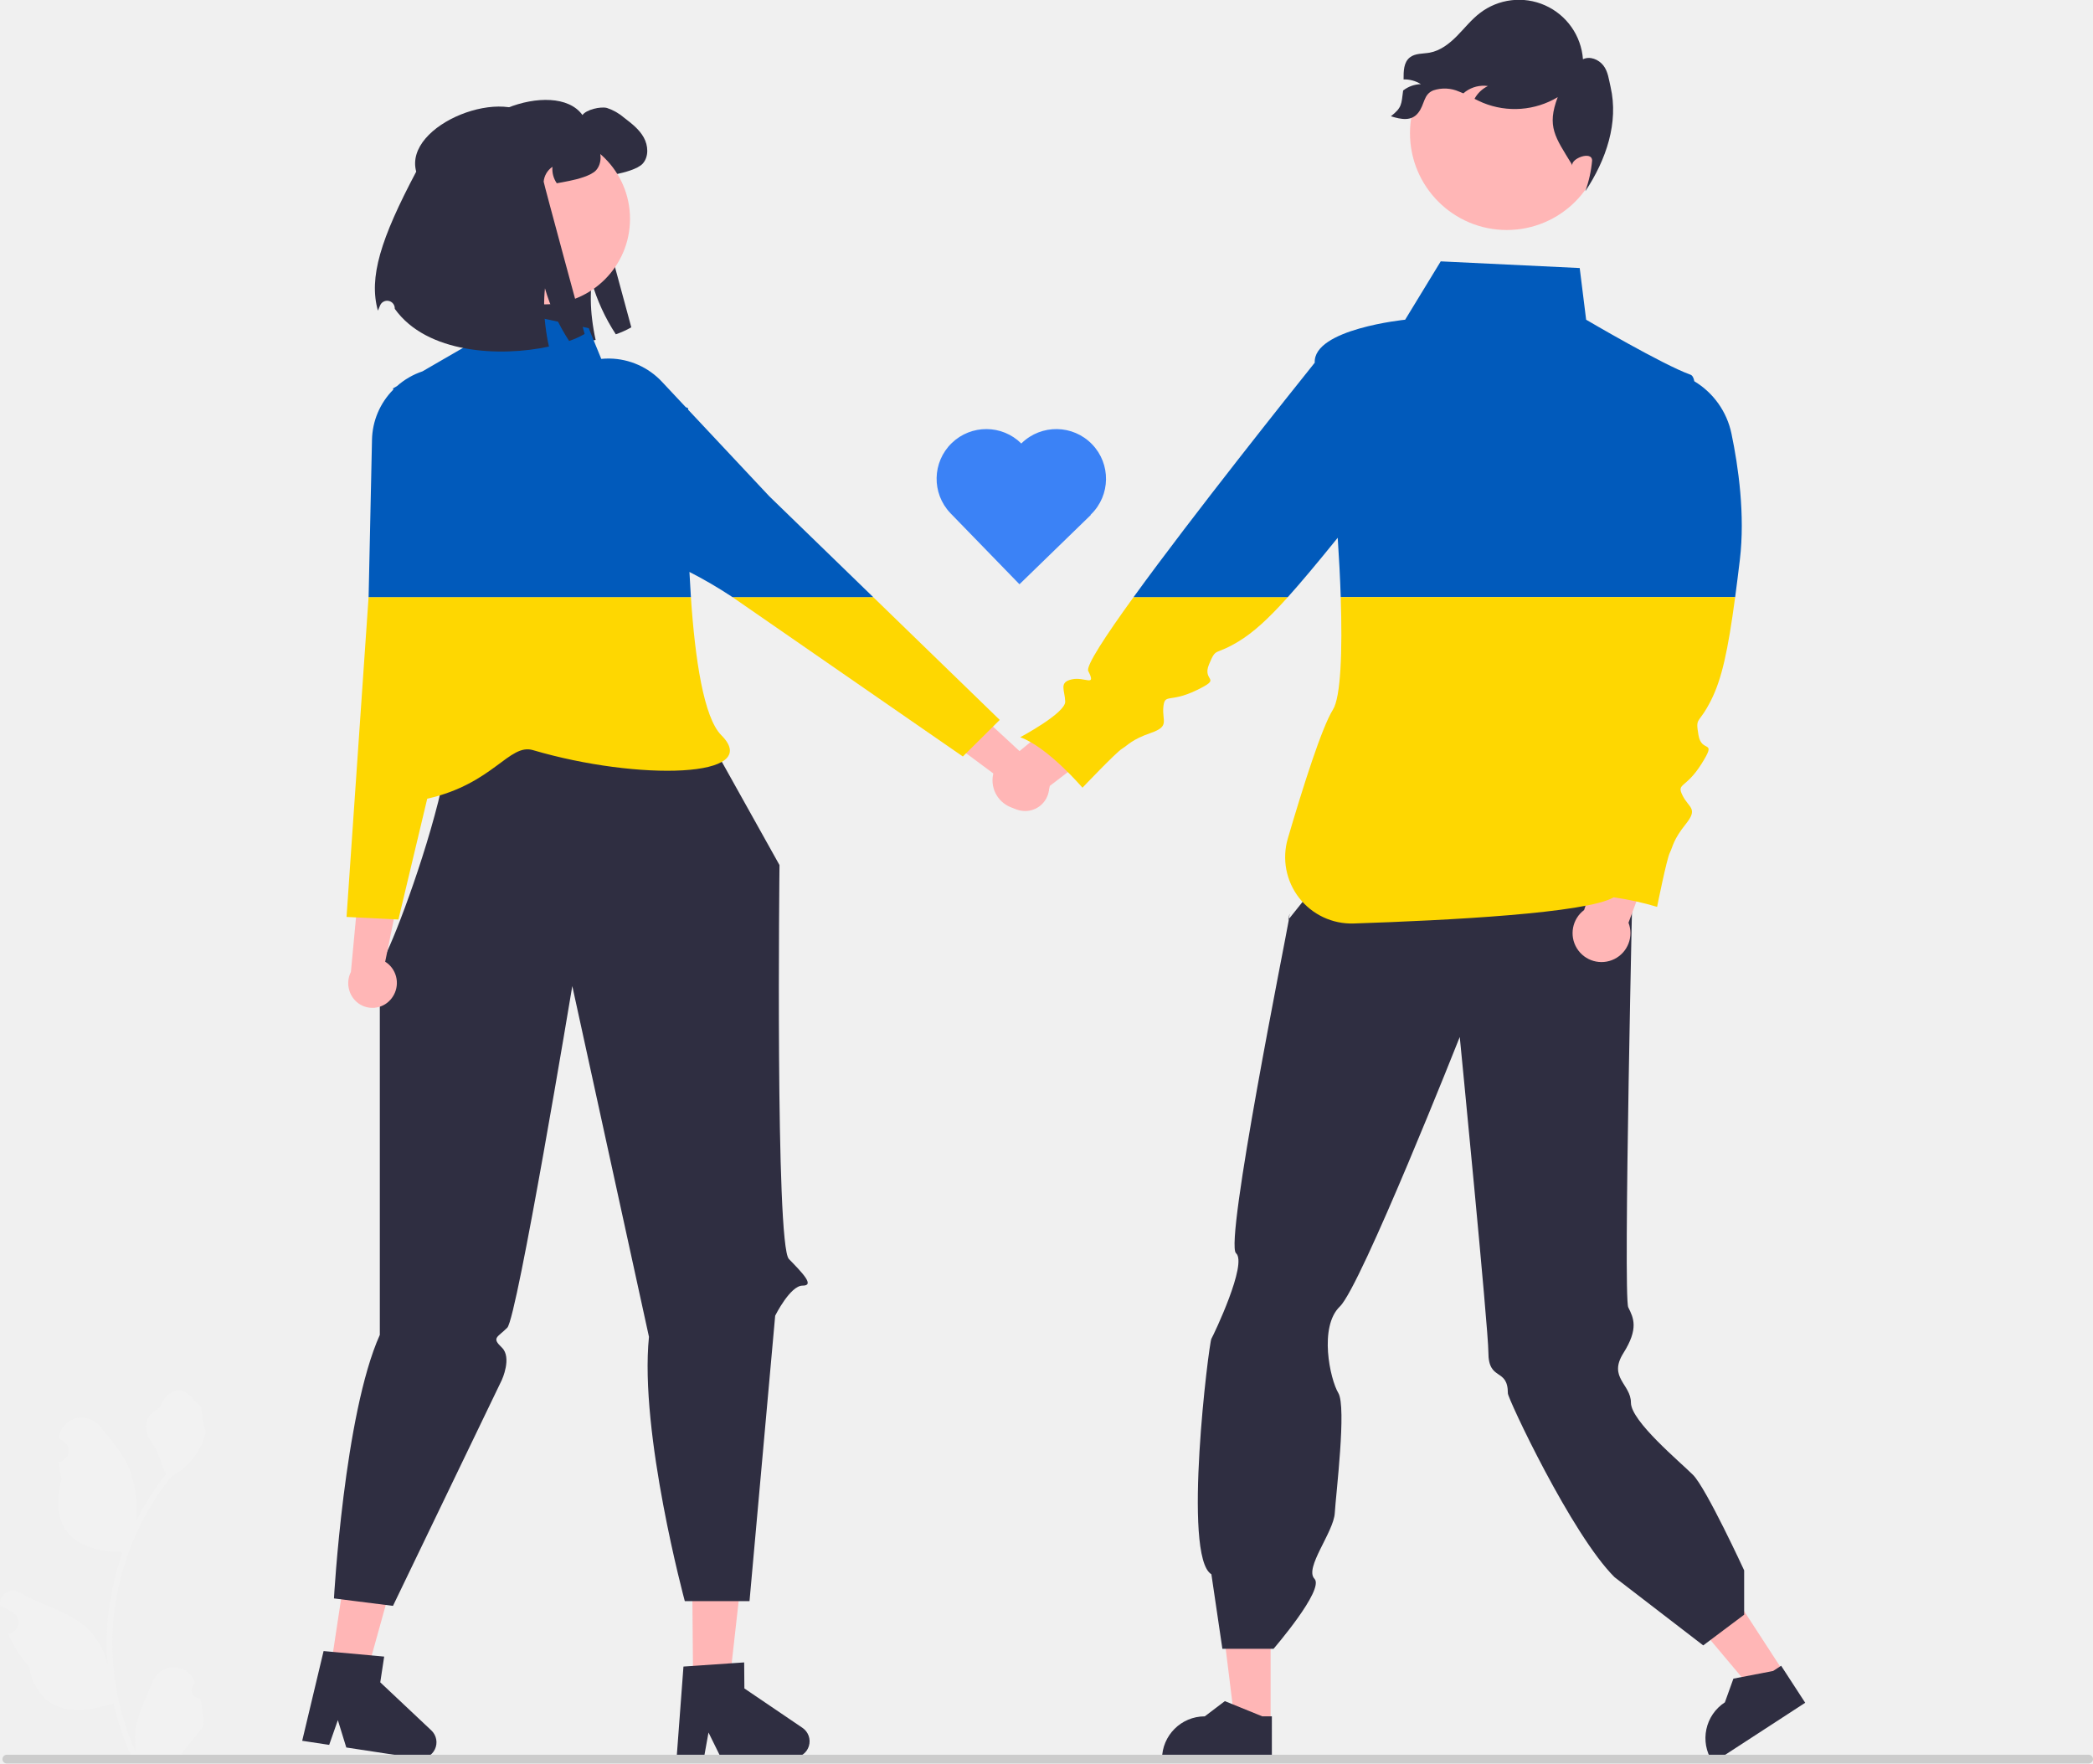
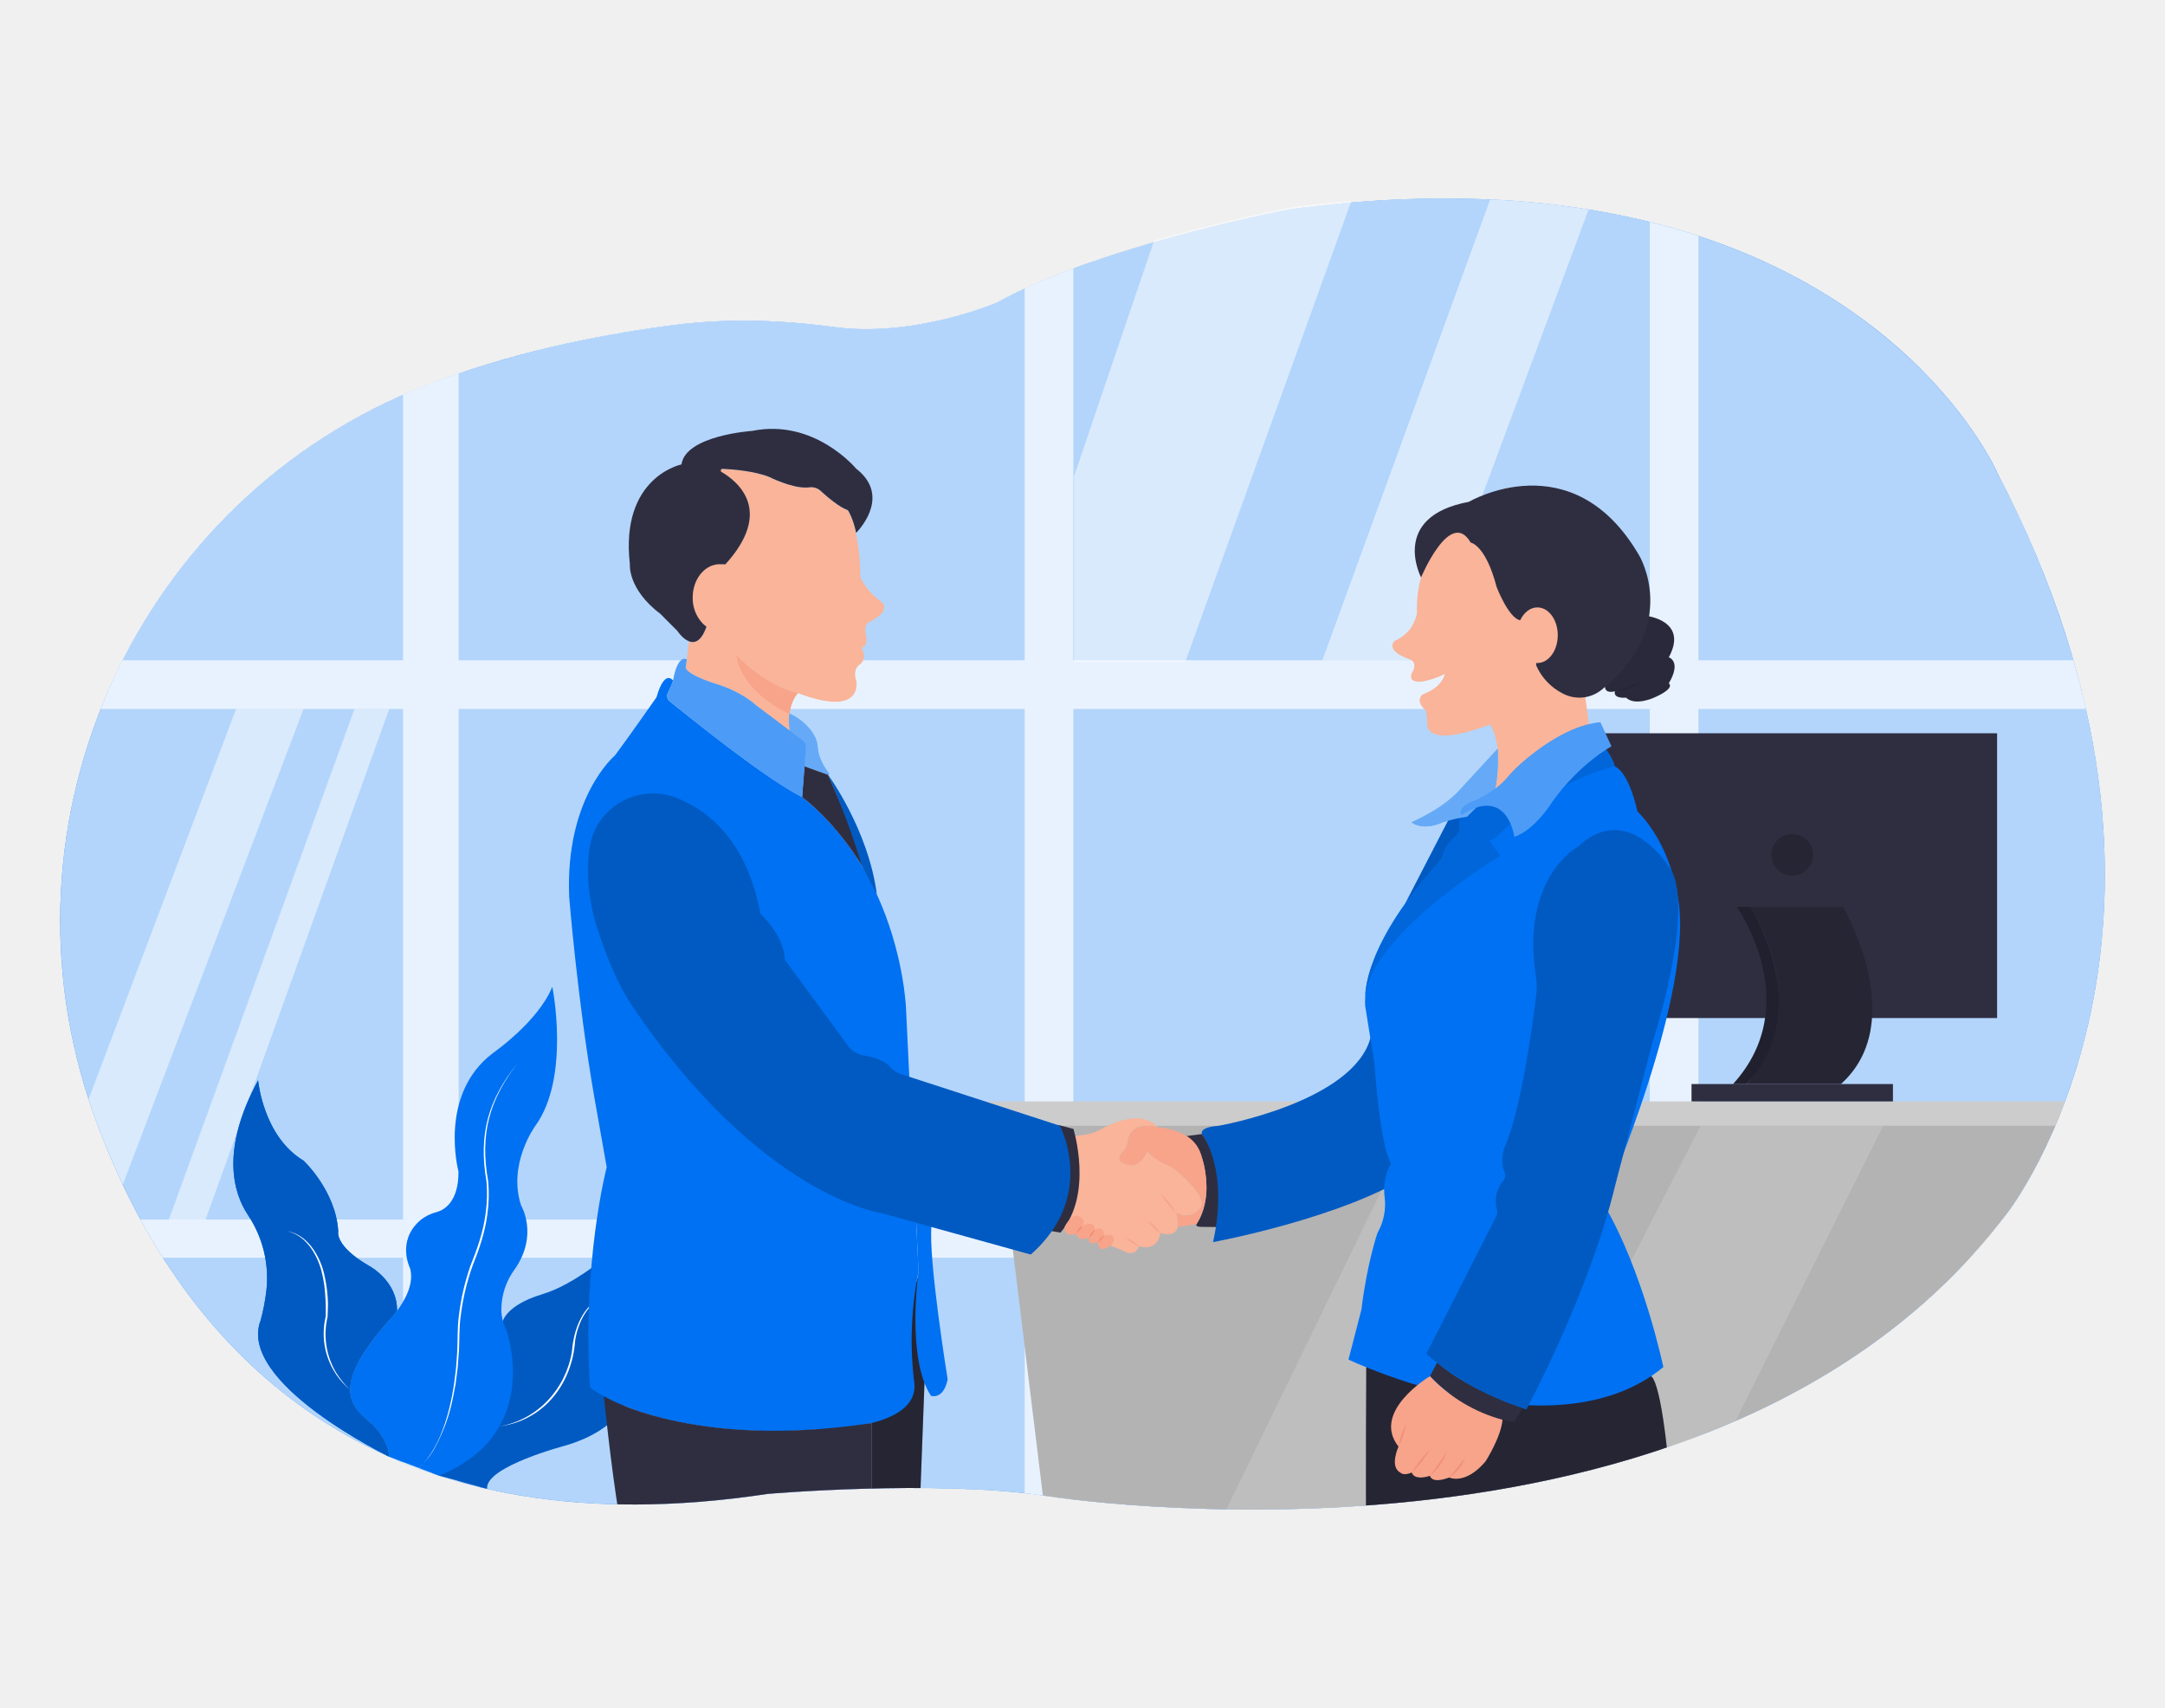
- <svg xmlns="http://www.w3.org/2000/svg" data-name="Layer 1" width="567.338" height="478.016" viewBox="0 0 567.338 478.016">
-   <path d="M441.806,255.712c-3.529-12.867,24.936-23.901,32.41-13.539,1.039-1.473,4.881-2.368,6.643-1.916a13.744,13.744,0,0,1,4.691,2.675c1.988,1.527,4.049,3.109,5.269,5.305,1.229,2.187,1.419,5.17-.235,7.068-1.311,1.509-5.179,2.485-7.149,2.883-1.374.28-2.531.506-3.525.669a6.739,6.739,0,0,1-1.175-4.456,5.47,5.47,0,0,0-2.386,4.013c-.027.334,11.108,41.304,11.108,41.304a24.287,24.287,0,0,1-4.203,1.889,52.848,52.848,0,0,1-6.553-14.28,45.762,45.762,0,0,0,.127,10.168,55.948,55.948,0,0,0,.958,5.631c-13.232,2.856-33.133,1.916-41.792-10.231l-.004-.151a2.067,2.067,0,0,0-3.993-.721c-.21.536-.403 1-.576,1.369C428.9,284.371,432.163,273.932,441.806,255.712Z" transform="translate(-316.3312 -210.9919)" fill="#2f2e41" />
-   <polygon points="187.875 456.283 197.734 456.2 202.098 417.287 187.548 417.41 187.875 456.283" fill="#ffb6b6" />
-   <path d="M533.853,679.343,518.108,668.663l-.059-7.055-3.386.227-10.496.724-2.573.171-1.868,24.935,7.396-.067,1.26-6.991,3.431,6.956,19.601-.164a4.408,4.408,0,0,0,2.439-8.055Z" transform="translate(-316.3312 -210.9919)" fill="#2f2e41" />
-   <polygon points="89.571 452.439 99.318 453.92 109.798 416.192 95.412 414.006 89.571 452.439" fill="#ffb6b6" />
-   <path d="M433.261,680.048l-13.853-13.042,1.06-6.975-3.379-.313-10.477-.95-2.568-.239-5.798,24.323,7.313,1.107,2.353-6.703,2.285,7.412,19.379,2.947a4.408,4.408,0,0,0,3.685-7.566Z" transform="translate(-316.3312 -210.9919)" fill="#2f2e41" />
-   <path d="M499.672,395.413l27.953,50.064s-1.166,102.965,2.549,106.784,7.078,7.244,3.715,7.213-7.434,8.153-7.434,8.153l-6.957,77.364h-17.543s-12.344-45.623-9.713-71.64l-20.782-95.077S456.528,568.188,453.837,570.879s-4.314,2.672-1.484,5.372,0,8.808,0,8.808l-29.498,61.221-16-2.018s2.774-49.979,12.433-71.435V471.432c-.728,8.693,33.303-79.296,12.493-72.691C438.365,396.651,499.672,395.413,499.672,395.413Z" transform="translate(-316.3312 -210.9919)" fill="#2f2e41" />
-   <path d="M422.318,481.805a6.821,6.821,0,0,0-.702-9.488,6.544,6.544,0,0,0-.876-.634l4.751-23.317-10.984-6.574-3.055,32.646a6.802,6.802,0,0,0,1.568,8.155,6.51,6.51,0,0,0,9.183-.651Q422.262,481.874,422.318,481.805Z" transform="translate(-316.3312 -210.9919)" fill="#ffb6b6" />
-   <path d="M593.233,430.754a6.821,6.821,0,0,1-5.816-7.529,6.543,6.543,0,0,1,.228-1.057l-19.113-14.177,3.782-12.229,24.082,22.251a6.802,6.802,0,0,1,4.281,7.116,6.51,6.51,0,0,1-7.268,5.651Q593.321,430.767,593.233,430.754Z" transform="translate(-316.3312 -210.9919)" fill="#ffb6b6" />
-   <circle cx="147.594" cy="59.322" r="23.183" fill="#ffb6b6" />
-   <path d="M437.826,245.399" transform="translate(-316.3312 -210.9919)" fill="#2f2e41" />
-   <polygon points="483.533 453.271 475.415 458.549 451.193 429.75 463.174 421.96 483.533 453.271" fill="#ffb6b6" />
-   <path d="M805.657,672.546,780.694,688.777l-.205-.316a11.59,11.59,0,0,1,3.398-16.034l.001-0,2.31-6.424,10.757-2.072,2.179-1.417Z" transform="translate(-316.3312 -210.9919)" fill="#2f2e41" />
-   <polygon points="344.417 467.102 334.734 467.101 330.128 429.753 344.419 429.754 344.417 467.102" fill="#ffb6b6" />
-   <path d="M661.089,688.195l-29.776-.001v-.377a11.59,11.59,0,0,1,11.59-11.589h.001l5.439-4.126,10.148,4.127,2.599 0Z" transform="translate(-316.3312 -210.9919)" fill="#2f2e41" />
-   <path d="M760.974,447.632l-86.829,1.909-8.607,10.758s.744-3.793.082.373-17.414,87.23-14.247,90.016-6.004,22.02-6.678,23.193-7.933,59.07,0,63.831l2.98,20.209h13.866s13.891-16.075,11.095-18.989,5.2-12.604,5.505-17.8,3.225-28.764.963-32.542-5.319-17.96.418-23.458,32.498-73.057,32.498-73.057,7.776,79.202,7.758,85.421c-.024,8.088,5.287,4.085,5.287,11.185,0,1.434,17.294,38.303,28.916,49.827l24.035,18.488,11.093-8.32v-12.018s-10.28-22.298-13.866-25.884-16.827-14.563-16.827-19.584-6.233-6.77-2.041-13.426,2.758-9.525,1.324-12.394,1.286-120.415,1.286-120.415Z" transform="translate(-316.3312 -210.9919)" fill="#2f2e41" />
-   <circle cx="408.437" cy="36.107" r="26.238" fill="#ffb6b6" />
-   <path d="M745.729,457.66l7.386-22.233,13.289,2.447-8.645,23.228a7.843,7.843,0,1,1-12.03-3.442Z" transform="translate(-316.3312 -210.9919)" fill="#ffb6b6" />
-   <path d="M592.555,414.694l18.096-14.878,9.942,9.152L600.901,424.017a7.843,7.843,0,1,1-8.346-9.323Z" transform="translate(-316.3312 -210.9919)" fill="#ffb6b6" />
-   <path d="M693.353,242.509c2.829.878,5.556,1.396,7.395-.924s1.359-4.973,4.095-6.092a9.679,9.679,0,0,1,6.989.324c.398.148.786.314,1.165.481.213-.185.425-.36.656-.527a8.337,8.337,0,0,1,6-1.461,8.18,8.18,0,0,0-3.633,3.467c.758.379,1.525.758,2.302,1.082a22.697,22.697,0,0,0,20.254-1.535c-3.032,7.987-.675,10.834,3.772,18.128l.176.425c-.444-1.913,5.371-4.123,5.371-1.35a33.125,33.125,0,0,1-1.849,8.32c5.704-8.588,9.069-18.636,6.859-28.278-.471-2.024-.684-4.197-1.969-5.842-1.285-1.636-3.651-2.598-5.519-1.673a17.396,17.396,0,0,0-27.992-12.48c-2.311,1.784-4.132,4.123-6.194,6.203s-4.502,3.975-7.386,4.493c-1.83.324-3.892.129-5.352,1.285-1.692,1.34-1.71,3.698-1.701,5.963a8.327,8.327,0,0,1,4.687,1.285,8.148,8.148,0,0,0-4.733,1.664.508.508,0,0,0-.074.055C696.172,239.328,696.375,240.133,693.353,242.509Z" transform="translate(-316.3312 -210.9919)" fill="#2f2e41" />
-   <path d="M370.59,671.321a2.269,2.269,0,0,1-1.645-3.933l.155-.618q-.031-.074-.062-.148a6.094,6.094,0,0,0-11.241.042c-1.839,4.428-4.179,8.864-4.756,13.546a18.029,18.029,0,0,0,.316,6.2,72.281,72.281,0,0,1-6.575-30.021,69.764,69.764,0,0,1,.433-7.783q.358-3.178.995-6.31a73.119,73.119,0,0,1,14.5-30.99,19.459,19.459,0,0,0,8.093-8.397,14.843,14.843,0,0,0,1.35-4.056c-.394.052-1.486-5.949-1.188-6.317-.549-.833-1.532-1.247-2.131-2.06-2.982-4.043-7.091-3.337-9.236,2.157-4.582,2.313-4.627,6.148-1.815,9.837,1.789,2.347,2.035,5.522,3.604,8.035-.162.207-.329.407-.491.614a73.591,73.591,0,0,0-7.681,12.169,30.592,30.592,0,0,0-1.826-14.21c-1.748-4.217-5.025-7.769-7.91-11.415a6.279,6.279,0,0,0-11.184,3.083q-.009.081-.017.161.643.363,1.259.77a3.078,3.078,0,0,1-1.241,5.602l-.063.01a30.626,30.626,0,0,0,.807,4.579c-3.702,14.316,4.29,19.53,15.701,19.764.252.129.497.258.749.381a75.115,75.115,0,0,0-4.043,19.028,71.243,71.243,0,0,0,.052,11.503l-.019-.136a18.826,18.826,0,0,0-6.427-10.87c-4.946-4.063-11.933-5.559-17.268-8.824a3.533,3.533,0,0,0-5.411,3.437l.022.143a20.677,20.677,0,0,1,2.319,1.117q.643.363,1.259.77a3.078,3.078,0,0,1-1.241,5.602l-.063.01c-.045.006-.084.013-.129.019a30.654,30.654,0,0,0,5.639,8.829c2.315,12.497,12.256,13.683,22.89,10.044h.006a75.093,75.093,0,0,0,5.044,14.726h18.02c.065-.2.123-.407.181-.607a20.474,20.474,0,0,1-4.986-.297c1.337-1.641,2.674-3.294,4.011-4.935a1.121,1.121,0,0,0,.084-.097c.678-.84,1.363-1.673,2.041-2.512l0-.001a29.99,29.99,0,0,0-.879-7.64Z" transform="translate(-316.3312 -210.9919)" fill="#f2f2f2" />
-   <path d="M316.999,687.818a1.186,1.186,0,0,0,1.19,1.19h564.29a1.19,1.19,0,1,0,0-2.38h-564.29A1.187,1.187,0,0,0,316.999,687.818Z" transform="translate(-316.3312 -210.9919)" fill="#ccc" />
-   <path d="M503.213,366.022c.111,2.279.242,4.56.394,6.82h11.261l-.161-.111A121.192,121.192,0,0,0,503.213,366.022Z" transform="translate(-316.3312 -210.9919)" fill="none" />
-   <path d="M410.267,459.537l14.065.698,7.806-32.744c17.946-4.035,22.203-15.069,28.655-13.17,28.622,8.426,62.638,7.533,51.062-4.042-4.746-4.746-7.11-20.5-8.248-37.437h-87.366Z" transform="translate(-316.3312 -210.9919)" fill="#fed701" />
-   <polygon points="198.537 161.851 260.993 205.057 270.992 195.141 236.689 161.851 198.537 161.851" fill="#fed701" />
-   <path d="M524.86,345.514,502.855,322.038c.007-.246.012-.386.012-.386l-.671-.317-6.401-6.829a19.867,19.867,0,0,0-14.211-6.326,20.389,20.389,0,0,0-2.273.092l-3.397-8.322-28.416-6.028-5.642,11.357-11.017,6.378a19.901,19.901,0,0,0-6.907,3.999l-1.076.623.08.327a19.838,19.838,0,0,0-5.77,13.604l-.914,42.49-.01.142h87.366c-.152-2.26-.283-4.541-.394-6.82a121.192,121.192,0,0,1,11.495,6.709l.161.111h38.152Z" transform="translate(-316.3312 -210.9919)" fill="#015abb" />
-   <path d="M611.318,392.877c2.271,4.488-.919,1.46-4.488,2.271-3.569.811-1.839,2.92-1.758,6.029s-12.194,9.652-12.194,9.652c7.489,2.677,16.87,13.681,16.87,13.681s9.085-9.571,10.734-10.571c1.649-1,2.569-2.46,7.787-4.272,5.218-1.811,3.028-3.19,3.407-7.029.379-3.839,1.649-1,8.976-4.542s1.379-2.19,3.407-7.029c2.028-4.84,1.379-2.19,7.976-6.191,3.965-2.405,7.904-5.937,13.384-12.033H623.607C615.895,383.496,610.644,391.544,611.318,392.877Z" transform="translate(-316.3312 -210.9919)" fill="#fed701" />
-   <path d="M787.938,362.778c1.465-12.211-.388-25.251-2.272-34.267a21.716,21.716,0,0,0-10.058-14.167c-.191-.979-.531-1.606-1.052-1.791-7.458-2.651-28.277-14.899-28.277-14.899l-1.745-14.006L706.86,281.837l-9.64,15.816s-24.972,2.51-24.509,11.652c-6.048,7.543-32.968,41.249-49.104,63.538h41.813c3.637-4.046,7.953-9.219,13.41-15.949.037-.046.072-.093.109-.139.367,5.456.649,10.914.817,16.088H786.67C787.076,369.808,787.494,366.474,787.938,362.778Z" transform="translate(-316.3312 -210.9919)" fill="#015abb" />
-   <path d="M786.67,372.843H679.756c.477,14.703.022,27.101-2.118,30.515-3.004,4.792-8.089,20.829-12.222,34.91a17.995,17.995,0,0,0,17.859,23.046c25.642-.845,63.164-2.802,70.477-7.093a81.014,81.014,0,0,1,11.758,2.584s2.588-12.94,3.45-14.665c.863-1.725.863-3.45,4.313-7.764,3.451-4.313.863-4.313-.863-7.764-1.725-3.45.863-1.725,5.176-8.626,4.313-6.901,0-2.588-.863-7.764-.863-5.176,0-2.588,3.451-9.489C783.033,395.016,784.708,387.513,786.67,372.843Z" transform="translate(-316.3312 -210.9919)" fill="#fed701" />
-   <path d="M429.153,257.519c-3.529-12.867,24.936-23.901,32.41-13.539,1.039-1.473,4.881-2.368,6.643-1.916a13.744,13.744,0,0,1,4.691,2.675c1.988,1.527,4.049,3.109,5.269,5.305,1.229,2.187,1.419,5.17-.235,7.068-1.311,1.509-5.179,2.485-7.149,2.883-1.374.28-2.531.506-3.525.669a6.739,6.739,0,0,1-1.175-4.456,5.47,5.47,0,0,0-2.386,4.013c-.027.334,11.108,41.304,11.108,41.304a24.287,24.287,0,0,1-4.203,1.889,52.848,52.848,0,0,1-6.553-14.28,45.762,45.762,0,0,0,.127,10.168,55.95,55.95,0,0,0,.958,5.631c-13.232,2.856-33.133,1.916-41.792-10.231l-.004-.151a2.067,2.067,0,0,0-3.993-.721c-.21.536-.403 1-.576,1.369C416.247,286.179,419.51,275.74,429.153,257.519Z" transform="translate(-316.3312 -210.9919)" fill="#2f2e41" />
-   <path d="M593.272,331.109l0,0c-.034.033-.065.067-.098.1a13.472,13.472,0,0,0-18.874-.102l0,0a13.472,13.472,0,0,0-.401,18.921l-.003.003.126.13,0,0,18.649,19.202L612.003,350.587l-.054-.055c.032-.031.066-.06.099-.091l0,0a13.474,13.474,0,0,0,.278-19.054l0,0A13.474,13.474,0,0,0,593.272,331.109Z" transform="translate(-316.3312 -210.9919)" fill="#3b82f6" />
+ <svg xmlns="http://www.w3.org/2000/svg" xmlns:html="http://www.w3.org/1999/xhtml" width="865.76" height="682.89" viewBox="0 0 865.76 682.89">
+   <defs>
+     <clipPath id="a">
+       <path d="M798.63,188.92S762,104.26,635.27,83.76a343.48,343.48,0,0,0-39.37-4A430.53,430.53,0,0,0,540.12,81q-11.39,1-23.41,2.52s-25.64,4.77-55.49,13.41c-21.42,6.18-45,14.36-62.85,24.18,0,0-32.9,14-64.95,9.64-20.87-2.82-42-3.52-62.88-.93-26,3.21-60.11,9.58-94.91,22.23C58.45,194.61-2.85,321.94,35.42,439.55c.88,2.66,1.79,5.33,2.76,8,3.16,8.61,6.77,17.38,10.92,26.13C84,547.3,156.45,620.07,307,597.31c0,0,65.88-5.7,110,.62,0,0,267.73,43.82,385.78-113.11C802.8,484.82,893.06,369.36,798.63,188.92Z" fill="none" />
+     </clipPath>
+     <html:style>*, ::after, ::before { box-sizing: border-box; }
+ img, svg { vertical-align: middle; }
+ </html:style>
+     <html:style>*, body, html { -webkit-font-smoothing: antialiased; }
+ img, svg { max-width: 100%; }
+ </html:style>
+   </defs>
+   <path d="M798.63,188.92S762,104.26,635.27,83.76a341.32,341.32,0,0,0-39.37-4A428.67,428.67,0,0,0,540.12,81q-11.39,1-23.41,2.52s-25.64,4.77-55.49,13.41c-21.42,6.18-45,14.36-62.85,24.18,0,0-32.9,14-64.95,9.64-20.87-2.82-42-3.51-62.88-.93-26,3.21-60.11,9.58-94.91,22.23C58.45,194.61-2.85,322,35.42,439.55c.88,2.66,1.79,5.33,2.76,8,3.16,8.62,6.77,17.38,10.92,26.13C84,547.3,156.45,620.07,307,597.31c0,0,65.88-5.7,110,.62,0,0,267.73,43.82,385.78-113.11C802.8,484.82,893.06,369.36,798.63,188.92Z" fill="#0071f2" data-primary="true" />
+   <path d="M802.79,484.82c-.7.93-1.4,1.86-2.11,2.77q-6.2,8-12.9,15.29c-30.61,33.36-68.65,56-108.59,71.31q-9.66,3.69-19.44,6.81c-95.29,30.51-196.25,22.58-230.53,18.57-7.84-.92-12.19-1.64-12.19-1.64-2.36-.33-4.79-.64-7.26-.91-43.74-4.81-102.76.29-102.76.29-49,7.41-89.75,4.69-123.6-4.87a212.2,212.2,0,0,1-22.22-7.63c-44.1-18-74.74-48.48-96-81.93q-4.81-7.56-9-15.29-3.77-6.93-7.07-13.92c-4.15-8.75-7.76-17.51-10.92-26.12q-1.44-4-2.76-8a229.6,229.6,0,0,1,4.85-156.1Q44.2,273.52,49,264a229.09,229.09,0,0,1,112.15-106.2q7.06-3.13,14.44-5.81,3.9-1.41,7.78-2.72a445.43,445.43,0,0,1,87.13-19.51c20.9-2.59,42-1.89,62.88.93,32.06,4.33,64.95-9.64,64.95-9.64,3.59-2,7.42-3.88,11.4-5.72,6.16-2.84,12.72-5.51,19.45-8,10.57-3.94,21.54-7.43,32-10.45,29.85-8.63,55.49-13.42,55.49-13.42q12-1.54,23.42-2.5a430.44,430.44,0,0,1,55.77-1.22,346,346,0,0,1,39.37,4q12.86,2.07,24.48,5,10.17,2.52,19.44,5.58c91.47,30,119.44,94.58,119.44,94.58A401.23,401.23,0,0,1,829.14,264q2.85,9.92,5,19.44C862.32,408.69,802.79,484.82,802.79,484.82Z" fill="#fff" opacity="0.7" style="isolation:isolate" />
+   <g opacity="0.7" style="isolation:isolate">
+     <path d="M834.13,283.45H40.27Q44.2,273.52,49,264h780.1Q832,273.93,834.13,283.45Z" fill="#fff" />
+     <path d="M800.68,487.59q-6.2,8-12.9,15.29H65.16q-4.81-7.56-9-15.29Z" fill="#fff" />
+     <path d="M183.41,149.28V592.44a212.2,212.2,0,0,1-22.22-7.63v-427q7.06-3.13,14.44-5.81Q179.53,150.59,183.41,149.28Z" fill="#fff" />
+     <path d="M429.22,107.33V599.57c-7.84-.92-12.19-1.64-12.19-1.64-2.36-.33-4.79-.64-7.26-.91V115.34C415.93,112.5,422.49,109.83,429.22,107.33Z" fill="#fff" />
+     <path d="M679.19,94.34V574.19q-9.66,3.69-19.44,6.81V88.76Q669.92,91.28,679.19,94.34Z" fill="#fff" />
+   </g>
+   <path d="M540.42,80.3,474,264.56h-44.5v-74.1l32-94.23C491.37,87.59,517,82.82,517,82.82Q529,81.26,540.42,80.3Z" fill="#fff" opacity="0.5" style="isolation:isolate" />
+   <path d="M635.27,83.76C611.08,148.77,568.21,264,568.5,264H528.81L595.9,79.75A341.32,341.32,0,0,1,635.27,83.76Z" fill="#fff" opacity="0.5" style="isolation:isolate" />
+   <path d="M121.39,283.45,49.1,473.67c-4.15-8.75-7.76-17.51-10.92-26.13-1-2.66-1.88-5.33-2.76-8l59-156.1Z" fill="#fff" opacity="0.5" style="isolation:isolate" />
+   <polygon points="141.78 283.45 67.54 487.6 82.22 487.6 155.65 283.45 141.78 283.45" fill="#fff" opacity="0.5" style="isolation:isolate" />
+   <path d="M201.1,528.16s1.54-6.36,15.46-10.58a52.6,52.6,0,0,0,9.84-4.18c8-4.36,21-13,28.12-25.8,0,0,1.1-5.56,19.16-8.34,0,0-9.57,21.27-10.1,32.17a26.73,26.73,0,0,1-2.05,9.35c-3.56,8.25-9.68,23.74-8.68,30.7,0,0,1.38,18-26.39,26.39,0,0-32.79,8.52-31.67,17.45L175.53,590Z" fill="#0071f2" data-primary="true" />
+   <path d="M201.1,528.16s1.54-6.36,15.46-10.58a52.6,52.6,0,0,0,9.84-4.18c8-4.36,21-13,28.12-25.8,0,0,1.1-5.56,19.16-8.34,0,0-9.57,21.27-10.1,32.17a26.73,26.73,0,0,1-2.05,9.35c-3.56,8.25-9.68,23.74-8.68,30.7,0,0,1.38,18-26.39,26.39,0,0-32.79,8.52-31.67,17.45L175.53,590Z" opacity="0.2" style="isolation:isolate" />
+   <path d="M214.11,450.1s-11.26,15.28-5.7,31.94c0,0,7.05,11.76-2.64,25.54a27.15,27.15,0,0,0-5.28,15.86,18.1,18.1,0,0,0,1.94,8.25s15.22,41.36-26.9,58.34l-19.88-7.58s0-7.36-8.35-14.31-13.86-15.35,8.35-40.31a36.45,36.45,0,0,0,3.11-3.67h0c3-4.06,7-10.86,5.2-17.11,0,0-5.48-10.71,4-19.07a16.65,16.65,0,0,1,6.56-3.32c3.27-.9,8.84-4.21,8.84-16.2,0,0-8.34-30.85,13.89-47.51,0,0,18-12.5,23.6-26.39C220.9,394.55,228.15,430.66,214.11,450.1Z" fill="#0071f2" data-primary="true" />
+   <path d="M158.76,524.15h0a36.45,36.45,0,0,1-3.11,3.67c-22.21,25-16.68,33.37-8.35,40.31s8.35,14.31,8.35,14.31-61.12-29.58-51.4-54.58a80.41,80.41,0,0,0,2.3-12.08,45.24,45.24,0,0,0-7.47-30.1C93.46,477.16,88,460,103.21,431.94c0,0,2,22.47,18.18,32.12,0,0,12.92,12.09,13.86,28.23,0,0-1.6,5.76,12.17,13.74C147.42,506,159.08,512.12,158.76,524.15Z" fill="#0071f2" data-primary="true" />
+   <path d="M158.76,524.15h0a36.45,36.45,0,0,1-3.11,3.67c-22.21,25-16.68,33.37-8.35,40.31s8.35,14.31,8.35,14.31-61.12-29.58-51.4-54.58a80.41,80.41,0,0,0,2.3-12.08,45.24,45.24,0,0,0-7.47-30.1C93.46,477.16,88,460,103.21,431.94c0,0,2,22.47,18.18,32.12,0,0,12.92,12.09,13.86,28.23,0,0-1.6,5.76,12.17,13.74C147.42,506,159.08,512.12,158.76,524.15Z" fill="#0071f2" data-primary="true" />
+   <path d="M158.76,524.15h0a36.45,36.45,0,0,1-3.11,3.67c-22.21,25-16.68,33.37-8.35,40.31s8.35,14.31,8.35,14.31-61.12-29.58-51.4-54.58a80.41,80.41,0,0,0,2.3-12.08,45.24,45.24,0,0,0-7.47-30.1C93.46,477.16,88,460,103.21,431.94c0,0,2,22.47,18.18,32.12,0,0,12.92,12.09,13.86,28.23,0,0-1.6,5.76,12.17,13.74C147.42,506,159.08,512.12,158.76,524.15Z" opacity="0.2" style="isolation:isolate" />
+   <path d="M199.71,570.3c15.21-2.58,26.54-14.89,29-29.93.67-8.78,4.23-18.67,13-22.22-6.92,3.25-10.6,10.62-11.72,17.88-1.18,17.3-12.59,32-30.31,34.27Z" fill="#fff" />
+   <path d="M115.15,492.29c7.35,1.46,11.9,8.53,14,15.26a56.47,56.47,0,0,1,2,13.86L131,526.5a30,30,0,0,0,3.3,22.16,34.31,34.31,0,0,0,5.68,7,29.17,29.17,0,0,1-9.74-29.27,80.41,80.41,0,0,0-.55-12.47,50.13,50.13,0,0,0-1.24-6.16c-1.92-6.68-6.18-13.64-13.32-15.45Z" fill="#fff" />
+   <path d="M167.41,586.94c9.77-8.64,13.53-26.39,14.84-38.92.3-2.4.4-5.52.6-7.95.19-4.15.05-9.2.57-13.32a94,94,0,0,1,4.76-20.8c2.65-6.58,5-13.27,5.95-20.32a56,56,0,0,0,.42-13.19c-3.24-18.58.54-32.72,12.47-47.34-11.6,14.82-15.15,28.82-11.79,47.27a57.42,57.42,0,0,1-.37,13.36c-.92,7.09-3.28,13.89-5.92,20.48a93,93,0,0,0-4.79,20.63c-.54,4.11-.41,9.13-.62,13.27-.13,1.9-.35,4.75-.5,6.65-.13,1-.71,5.53-.85,6.62l-1,5.26a70.54,70.54,0,0,1-7.17,20,29.41,29.41,0,0,1-6.64,8.27Z" fill="#fff" />
+   <g clip-path="url(#a)">
+     <path d="M641.69,241.61c-2.89,3.82-7.68,6-12.37,6.41q-1,.07-2,.06a31.29,31.29,0,0,0,14.41-6.47Z" opacity="0.1" style="isolation:isolate" />
+     <path d="M641.75,252.9c-3.13,2.76-7.57,3.73-11.65,3.62,4-1,7.95-1.83,11.65-3.62Z" opacity="0.1" style="isolation:isolate" />
+     <polygon points="398.37 445.24 419.5 618.14 794.36 618.14 828.49 445.24 398.37 445.24" fill="#b3b3b3" />
+     <polygon points="483.28 618.14 565.02 450.1 639.62 450.1 546.77 618.14 483.28 618.14" fill="#fff" opacity="0.15" style="isolation:isolate" />
+     <polygon points="680.09 450.1 593.59 618.14 668.98 618.14 753.1 450.1 680.09 450.1" fill="#fff" opacity="0.15" style="isolation:isolate" />
+     <rect x="387.56" y="440.38" width="451.35" height="9.72" fill="#ccc" />
+     <rect x="634.75" y="293.17" width="163.87" height="113.88" fill="#2f2e41" data-secondary="true" />
+     <circle cx="716.69" cy="341.78" r="8.33" opacity="0.2" style="isolation:isolate" />
+     <path d="M700,362.61h37s26.93,45.83-.85,70.83H698.31S726.41,407.05,700,362.61Z" fill="#2f2e41" data-secondary="true" />
+     <path d="M700,362.61h37s26.93,45.83-.85,70.83H698.31S726.41,407.05,700,362.61Z" opacity="0.2" style="isolation:isolate" />
+     <path d="M700,362.61h-5.47s27.63,38.88-1.5,70.83h5.25S726.41,409.83,700,362.61Z" fill="#2f2e41" data-secondary="true" />
+     <path d="M700,362.61h-5.47s27.63,38.88-1.5,70.83h5.25S726.41,409.83,700,362.61Z" opacity="0.3" style="isolation:isolate" />
+     <rect x="676.42" y="433.44" width="80.55" height="6.94" fill="#2f2e41" data-secondary="true" />
+     <path d="M478.51,489.4c-.86,1.3,2.41,1.15,2.41,1.15l6.1.07c5.18-22.66-6.34-37.21-6.34-37.21l-7,.92s8.26,2.13,8.76,19.76C482.45,474.09,483,482.62,478.51,489.4Z" fill="#2f2e41" data-secondary="true" />
+     <path d="M546.35,611.31c-.29-10,0-64.66,0-64.66l56.59-16.4,57.24,20s5,0,8.68,55.55" fill="#2f2e41" data-secondary="true" />
+     <path d="M546.35,611.31c-.29-10,0-64.66,0-64.66l56.59-16.4,57.24,20s5,0,8.68,55.55" opacity="0.2" style="isolation:isolate" />
+     <polygon points="579.05 328.13 561.92 361.27 576.48 343.58 589.32 330.43 584.42 325.82 579.69 325.82 579.05 328.13" fill="#0071f2" data-primary="true" />
+     <polygon points="579.05 328.13 561.92 361.27 576.48 343.58 589.32 330.43 584.42 325.82 579.69 325.82 579.05 328.13" opacity="0.2" style="isolation:isolate" />
+     <path d="M658.12,246.2s17.29,1.78,9.2,16.63c0,0,5.24,1.52,0,10.41,0,0,3,1.78-5.9,5.7,0,0-7.52,3.49-11.18,0,0,0-5.24.57-4.45-2.57,0,0-4,1.29-4-2C641.82,274.35,652.9,265,658.12,246.2Z" fill="#2f2e41" data-secondary="true" />
+     <path d="M658.12,246.2s17.29,1.78,9.2,16.63c0,0,5.24,1.52,0,10.41,0,0,3,1.78-5.9,5.7,0,0-7.52,3.49-11.18,0,0,0-5.24.57-4.45-2.57,0,0-4,1.29-4-2C641.82,274.35,652.9,265,658.12,246.2Z" opacity="0.1" style="isolation:isolate" />
+     <path d="M479.79,483.3c-3.92,5-9.4,1.66-9.4,1.66a12.16,12.16,0,0,1,.57,5.59c-1,4.66-6.91,2.43-6.91,2.43-1.34,8-8.62,5.29-8.62,5.29-1.66,5-6.65,1.65-6.65,1.65l-23.25-9.13c10-17.45,4-36.56,4-36.56l3.15-.35a20.77,20.77,0,0,0,7.68-2.41c15.89-8.75,21.94-1.41,21.94-1.41.23.19.47.38.69.58-11.83-2.58-11.87,5.54-11.87,5.54-.74,3.7-2.22,4.44-2.22,4.44-2.22,2.23-.74,3.71-.74,3.71,6.23,4.36,9.65-1.87,10.58-4a.2.2,0,0,1,.37,0c1.07,2.75,9.64,6.29,9.64,6.29C485.36,480,479.79,483.3,479.79,483.3Z" fill="#f9b499" />
+     <path d="M450.29,495a12.39,12.39,0,0,1,5.14,3.26,12.35,12.35,0,0,1-5.14-3.26Z" fill="#f7a48b" />
+     <path d="M459,488.12a16.22,16.22,0,0,1,5.07,4.86,16.45,16.45,0,0,1-5.07-4.86Z" fill="#f7a48b" />
+     <path d="M464.05,477.24a32.66,32.66,0,0,1,6.34,7.72,32.75,32.75,0,0,1-6.34-7.72Z" fill="#f7a48b" />
+     <path d="M478.51,489.4,471,490.55a12.16,12.16,0,0,0-.57-5.59s5.48,3.33,9.4-1.66c0,0,5.57-3.32-11.06-16.62,0,0-8.57-3.54-9.64-6.29a.2.2,0,0,0-.37,0c-.92,2.08-4.34,8.32-10.58,4,0,0-1.48-1.48.74-3.71,0,0,1.48-.74,2.22-4.44,0,0,0-8.12,11.87-5.54h0a28.67,28.67,0,0,1,10.56,2.94,13.49,13.49,0,0,1,6.74,8C482.31,467.89,484.63,479.62,478.51,489.4Z" fill="#f7a48b" />
+     <path d="M424.07,492.84l-4.45-.74c13.64-20.28,3.91-41.54,3.51-42.32l6.12,1.59S437.37,477.56,424.07,492.84Z" fill="#2f2e41" data-secondary="true" />
+     <polyline points="367.31 616.67 369.69 552.94 372.5 550.4 367.78 508.4 348.48 569 348.48 625.11" fill="#2f2e41" data-secondary="true" />
+     <polyline points="367.31 616.67 369.69 552.94 372.5 550.4 367.78 508.4 348.48 569 348.48 625.11" opacity="0.2" style="isolation:isolate" />
+     <path d="M367.31,508.24s-5,34.92,5,49.88c0,0,5,1.66,6.65-6.65,0,0-7.9-48.57-6.44-61.69l-6.16-1.66Z" fill="#0071f2" data-primary="true" />
+     <path d="M321.7,306.41l.59-7.68a3,3,0,0,0-1.2-2.64l-5.32-4-1.32-7.38c6.94,3,10.08,7.13,11.48,10a12,12,0,0,1,1.12,4.53c.3,4.07,3,8.16,4.48,10.05a.33.33,0,0,1-.39.5C327.51,308.24,321.7,306.41,321.7,306.41Z" fill="#0071f2" data-primary="true" />
+     <path d="M321.7,306.41l.59-7.68a3,3,0,0,0-1.2-2.64l-5.32-4-1.32-7.38c6.94,3,10.08,7.13,11.48,10a12,12,0,0,1,1.12,4.53c.3,4.07,3,8.16,4.48,10.05a.33.33,0,0,1-.39.5C327.51,308.24,321.7,306.41,321.7,306.41Z" fill="#fff" opacity="0.4" style="isolation:isolate" />
+     <path d="M347.36,248.87s-2.08.72-1,5.34c0,0,.78,3.5-1.2,4.42a.83.83,0,0,0-.37,1.18,4.33,4.33,0,0,1-.73,5.69s-3.33,1.66-1.66,6.65c0,0,3.33,15-23.28,5,0,0-5,5-3.32,15l-13.31-10s-5-5-15-8.31c0,0-11.63-3.33-13.3-6.65l.45-3.61.87-6.85v-.3c2.45,1,5.34,0,7.5-7.35a14.6,14.6,0,0,1-3.84-10.16c0-7.35,4.84-13.29,10.81-13.29,19.42-21.44,4.85-33.16-1.55-36.9a.68.68,0,0,1,.39-1.26c4.4.2,12.74.89,18.62,3.23,0,0,9.05,4.53,15,4.25l.44,0,.61-.08a5.58,5.58,0,0,1,4.58,1.43l0,0,.69.62.46.41.74.65,1,.86c.31.24.62.5.93.75l.66.52q.76.6,1.53,1.14l.71.51c.25.17.5.34.76.49s.48.32.72.46.72.42,1.06.59a12,12,0,0,0,1.17.54,4.68,4.68,0,0,0,.48.18v0s0,0,0,.07c.35.51,2,3.15,3.28,9A81.44,81.44,0,0,1,344,230.58s1.67,5,8.32,10C352.35,240.56,357.33,243.88,347.36,248.87Z" fill="#f9b499" />
+     <path d="M325.74,194s.94.94,2.37,2.24a5.58,5.58,0,0,0-4.58-1.43A5.66,5.66,0,0,0,325.74,194Z" fill="#f9b499" />
+     <path d="M365.65,553.13c1.66,18.29-36.58,18.29-36.58,18.29-66.51,5-93.11-16.63-93.11-16.63-3.32-49.87,6.65-88.12,6.65-88.12l-5-28.26c-6.65-38.24-10-79.81-10-79.81-1.66-39.9,18.29-56.53,18.29-56.53,5-6.65,16.62-23.27,16.62-23.27,3.33-11.64,6.65-6.65,6.65-6.65a34.92,34.92,0,0,1-2.06,4.82,2.69,2.69,0,0,0,.65,3.39c7.93,6.47,38.56,31.14,53,38.34,39.9,31.59,41.56,84.79,41.56,84.79l5,104.75A139.08,139.08,0,0,0,365.65,553.13Z" fill="#0071f2" data-primary="true" />
+     <path d="M421,491.68a50.86,50.86,0,0,1-8.83,9.91L352.35,485s-48.22-6.65-99.76-83.13c-9.08-13.47-15-34.91-15-34.91-3-12.47-3-22.1-1.53-29.46,3.13-15.72,20.19-24.4,35-18.29,12.71,5.22,27.67,17.49,33,46.08,0,0,9.56,8.7,9.78,18.48l25.27,34.36a9.75,9.75,0,0,0,6.35,3.89c3.31.5,8,1.73,10.64,4.73a9.41,9.41,0,0,0,4.21,2.72l63.46,20.62,0,0C424.25,450.85,434.66,471.4,421,491.68Z" fill="#0071f2" data-primary="true" />
+     <path d="M421,491.68a50.86,50.86,0,0,1-8.83,9.91L352.35,485s-48.22-6.65-99.76-83.13c-9.08-13.47-15-34.91-15-34.91-3-12.47-3-22.1-1.53-29.46,3.13-15.72,20.19-24.4,35-18.29,12.71,5.22,27.67,17.49,33,46.08,0,0,9.56,8.7,9.78,18.48l25.27,34.36a9.75,9.75,0,0,0,6.35,3.89c3.31.5,8,1.73,10.64,4.73a9.41,9.41,0,0,0,4.21,2.72l63.46,20.62,0,0C424.25,450.85,434.66,471.4,421,491.68Z" opacity="0.2" style="isolation:isolate" />
+     <path d="M320.76,318.7l.94-12.29,9.43,3.39s12.6,27.58,13.59,36.53C344.72,346.33,335.72,330.34,320.76,318.7Z" fill="#2f2e41" data-secondary="true" />
+     <path d="M331.13,309.8s16.13,21.88,19.5,47.81l-5.91-11.28A297.89,297.89,0,0,0,331.13,309.8Z" fill="#0071f2" data-primary="true" />
+     <path d="M331.13,309.8s16.13,21.88,19.5,47.81l-5.91-11.28A297.89,297.89,0,0,0,331.13,309.8Z" opacity="0.2" style="isolation:isolate" />
+     <path d="M348.48,618.7V569c-72,10.89-107-10.74-107-10.74s2.81,28.12,6.14,48.08" fill="#2f2e41" data-secondary="true" />
+     <path d="M444.52,497.56l-.73.7c-5,3.33-4.71-1.63-4.71-1.63-4.7,1.7-3.6-1.69-3.6-1.69-5,1.66-5-1.66-5-1.66-2.49.83-3.73.21-4.35-.62a2.57,2.57,0,0,1,0-2.87c1-1.68,3.3-4.74,5.28-3.47,0,0,3.24.92,1.35,3.71,0,.05,0,.13.08.1,1-.52,4.95-2.27,4.95,1.6,0,0,3.7-2.22,3.7,2.22,0,0,4-1.13,4,1.56A2.92,2.92,0,0,1,444.52,497.56Z" fill="#f7a48b" />
+     <path d="M432.74,490a5.32,5.32,0,0,1-2.25,3.25,5.33,5.33,0,0,1,2.25-3.25Z" fill="#f48f78" />
+     <path d="M437.77,491.73a5.32,5.32,0,0,1-2.29,3.21,5.28,5.28,0,0,1,2.29-3.21Z" fill="#f48f78" />
+     <path d="M441.47,494a4.38,4.38,0,0,1-2.39,2.68,4.43,4.43,0,0,1,2.39-2.68Z" fill="#f48f78" />
+     <path d="M548.13,414.7c-6.67,25.93-60.78,35.43-60.78,35.43-8.19.63-6.67,3.28-6.67,3.28s11,14,4.41,43.22c0,0,52-9.57,79.7-27.49" fill="#0071f2" data-primary="true" />
+     <path d="M548.13,414.7c-6.67,25.93-60.78,35.43-60.78,35.43-8.19.63-6.67,3.28-6.67,3.28s11,14,4.41,43.22c0,0,52-9.57,79.7-27.49" opacity="0.2" style="isolation:isolate" />
+     <path d="M598.49,322.12s-54.07,45.18-52.58,80l3.7,23s2.22,33.33,6.66,40a21.72,21.72,0,0,0-2.56,13.59A23.14,23.14,0,0,1,550.83,493s-4.18,12.08-6.41,30.6l-5.18,20s82.21,39.25,125.91,3c0,0-7.93-38.29-24-65.44,0,0,37.51-85.77,29.62-123.49,0,0-2.69-19.94-16-33.27,0,0-3.07-15.12-8.94-17.93l-17-2.81Z" fill="#0071f2" data-primary="true" />
+     <path d="M642.34,299.66a24,24,0,0,1,3.5,6.75s-25.87,5.34-47.35,28.3l-3,1.48,4.44,5.93s-51.75,31.26-54,56.37c0,0-1.12-20.87,30.53-54.91a14.34,14.34,0,0,1,5.37-9.11,4.39,4.39,0,0,0,1.71-4c-.32-2.53-.15-6.35,3.08-8.81L600,319.16,634,298.42Z" fill="#0071f2" data-primary="true" />
+     <path d="M642.34,299.66a24,24,0,0,1,3.5,6.75s-25.87,5.34-47.35,28.3l-3,1.48,4.44,5.93s-51.75,31.26-54,56.37c0,0-1.12-20.87,30.53-54.91a14.34,14.34,0,0,1,5.37-9.11,4.39,4.39,0,0,0,1.71-4c-.32-2.53-.15-6.35,3.08-8.81L600,319.16,634,298.42Z" opacity="0.1" style="isolation:isolate" />
+     <path d="M579.24,213.24s-13.34,9.63-12.6,31.85a14.78,14.78,0,0,1-8.88,11.11s-4.45,3.7,5.92,7.41c0,0,3,.74,1.48,4.44,0,0-3.7,5.19,3.71,4.45a35.13,35.13,0,0,0,8.88-3s-.74,5.19-8.88,8.15c0,0-3,2.22.74,5.93,0,0,.82-.74,1.15,5.18,0,0-2.65,11.4,25.13.88,0,0,5.82,8.6,2,25.71l22.89-11.78,14.6-14.05L634,279.16l-4.44-54.07-40.74-14.81Z" fill="#f9b499" />
+     <path d="M607.92,248c-4.64-.8-9.43-13.28-9.43-13.28-4.44-17-10.37-17.77-10.37-17.77-8.14-14.08-19.85,13.91-19.85,13.91s-12.74-24.28,19.11-30.21c0,0,41.48-24.44,68.14,21.48,0,0,16.76,27.87-15,53.63a14.16,14.16,0,0,1-15.56,1.54A22.88,22.88,0,0,1,614.28,266l.51-12v-5l-6.87-1" fill="#2f2e41" data-secondary="true" />
+     <ellipse cx="614.79" cy="253.98" rx="8.15" ry="11.11" fill="#f9b499" />
+     <path d="M564.42,328.79s12.78-5.34,19.72-13.41l14.75-16s.6,9.22-1,16l-11.24,11.18a60.59,60.59,0,0,0-9.75,2.23S569.61,332.49,564.42,328.79Z" fill="#0071f2" data-primary="true" />
+     <path d="M564.42,328.79s12.78-5.34,19.72-13.41l14.75-16s.6,9.22-1,16l-11.24,11.18a60.59,60.59,0,0,0-9.75,2.23S569.61,332.49,564.42,328.79Z" fill="#fff" opacity="0.4" style="isolation:isolate" />
+     <path d="M570.35,541.36a117.87,117.87,0,0,0,40,22.22s25.08-46.39,35.5-89.49l14.84-56.87s16.59-50.58,7.94-68.77c0,0-16.8-29.29-37.54-10,0,0-23.1,12.33-16.9,51.94a26.12,26.12,0,0,1,.16,7.28c-1.41,11.58-6.09,46.46-12.79,61.31a3.61,3.61,0,0,0-.17.46c-.3,1.13-1.39,5.81.25,9.18a3.16,3.16,0,0,1-.47,3.4,12.66,12.66,0,0,0-2.5,11.84,3.24,3.24,0,0,1-.24,2.29Z" fill="#0071f2" data-primary="true" />
+     <path d="M570.35,541.36a117.87,117.87,0,0,0,40,22.22s25.08-46.39,35.5-89.49l14.84-56.87s16.59-50.58,7.94-68.77c0,0-16.8-29.29-37.54-10,0,0-23.1,12.33-16.9,51.94a26.12,26.12,0,0,1,.16,7.28c-1.41,11.58-6.09,46.46-12.79,61.31a3.61,3.61,0,0,0-.17.46c-.3,1.13-1.39,5.81.25,9.18a3.16,3.16,0,0,1-.47,3.4,12.66,12.66,0,0,0-2.5,11.84,3.24,3.24,0,0,1-.24,2.29Z" opacity="0.2" style="isolation:isolate" />
+     <path d="M574.66,544.87l-2.83,5.37s14.15,15.85,33.74,18.29l3.22-5.46S588.6,556.53,574.66,544.87Z" fill="#2f2e41" data-secondary="true" />
+     <path d="M571.83,550.24s-23.7,14.08-12.59,28.15c0,0-3.71,8.15.74,10.37,0,0,1.06,1.48,4.6,0,0,0,.58,3.39,7.25,1.32,0,0,.53,3.4,7.67.67,0,0,6.4,3.19,14.55-6.43,0,0,6.17-9.6,6.79-16.65A62.17,62.17,0,0,1,571.83,550.24Z" fill="#f7a48b" />
+     <path d="M559.24,578.39a28.84,28.84,0,0,1,3-8.89,28.84,28.84,0,0,1-3,8.89Z" fill="#f48f78" />
+     <path d="M564.58,588.76a44.53,44.53,0,0,1,7.25-9.15,44.8,44.8,0,0,1-7.25,9.15Z" fill="#f48f78" />
+     <path d="M578.56,580.45a21.3,21.3,0,0,1-6.73,9.63c2.33-3.2,4.54-6.32,6.73-9.63Z" fill="#f48f78" />
+     <path d="M585.9,582.83a16.37,16.37,0,0,1-6.4,7.92c2.32-2.55,4.18-5.29,6.4-7.92Z" fill="#f48f78" />
+     <path d="M319.09,277.13s-2.74,2.38-3.32,8.32c0,0-18.89-8-21.22-23.26C294.55,262.19,306.7,274.74,319.09,277.13Z" fill="#f7a48b" />
+     <path d="M322.29,298.73l-.59,7.68-.94,12.29c-14.4-7.2-45-31.87-53-38.34a2.69,2.69,0,0,1-.65-3.39,34.92,34.92,0,0,0,2.06-4.82c1.67-10,5-8.67,5-8.67l.45.07-.45,3.61c1.66,3.32,13.3,6.65,13.3,6.65,10,3.32,15,8.31,15,8.31l13.3,10,5.32,4A3,3,0,0,1,322.29,298.73Z" fill="#0071f2" data-primary="true" />
+     <path d="M322.29,298.73l-.59,7.68-.94,12.29c-14.4-7.2-45-31.87-53-38.34a2.69,2.69,0,0,1-.65-3.39,34.92,34.92,0,0,0,2.06-4.82c1.67-10,5-8.67,5-8.67l.45.07-.45,3.61c1.66,3.32,13.3,6.65,13.3,6.65,10,3.32,15,8.31,15,8.31l13.3,10,5.32,4A3,3,0,0,1,322.29,298.73Z" fill="#fff" opacity="0.3" style="isolation:isolate" />
+     <path d="M342.38,213.07c-1.3-5.85-2.93-8.49-3.28-9,0,0,0-.06,0-.07v0a4.68,4.68,0,0,1-.48-.18,12,12,0,0,1-1.17-.54c-.35-.18-.7-.38-1.06-.59s-.48-.3-.72-.46-.51-.32-.76-.49l-.71-.51q-.76-.54-1.53-1.14l-.66-.52c-.31-.25-.62-.51-.93-.75l-1-.86-.74-.65c-.16-.13-.32-.28-.46-.41l-.69-.62,0,0a5.58,5.58,0,0,0-4.58-1.43l-.61.08-.44,0c-6,.28-15-4.25-15-4.25-5.88-2.34-14.22-3-18.62-3.23a.68.68,0,0,0-.39,1.26c6.4,3.74,21,15.46,1.55,36.9-6,0-10.81,5.94-10.81,13.29A14.6,14.6,0,0,0,283,249.05c-2.16,7.3-5,8.3-7.5,7.35-2.63-1-4.68-4.21-4.68-4.21-3.38-3.32-6.63-6.65-6.63-6.65-13.29-10-12.31-19.94-12.31-19.94-4-34.93,20.63-39.91,20.63-39.91,1.66-11.64,28.26-13.4,28.26-13.4,24.94-5.07,41.57,15.07,41.57,15.07C355.63,197.67,345,210.32,342.38,213.07Z" fill="#2f2e41" data-secondary="true" />
+     <path d="M298.58,238.89c0,7.35-4.84,13.31-10.8,13.31a9.58,9.58,0,0,1-7-3.15A14.6,14.6,0,0,1,277,238.89c0-7.34,4.84-13.3,10.81-13.3S298.58,231.55,298.58,238.89Z" fill="#f9b499" />
+     <path d="M645.84,276.37c4-1.14,7.71-2.74,11.54-4.24a21.44,21.44,0,0,1-11.54,4.24Z" opacity="0.1" style="isolation:isolate" />
+     <path d="M605.57,334.63s-2.63-20.66-21.15-8.81c0,0-2.22-3,5.93-5.92,0,0,7.67-3.54,11.95-8.52a59.93,59.93,0,0,1,5.92-6.11c6.58-5.76,19.35-15.45,31.75-16.48l4.44,9.63s-12.59,6.67-23.7,22.22C620.71,320.64,614.13,331.58,605.57,334.63Z" fill="#0071f2" data-primary="true" />
+     <path d="M605.57,334.63s-2.63-20.66-21.15-8.81c0,0-2.22-3,5.93-5.92,0,0,7.67-3.54,11.95-8.52a59.93,59.93,0,0,1,5.92-6.11c6.58-5.76,19.35-15.45,31.75-16.48l4.44,9.63s-12.59,6.67-23.7,22.22C620.71,320.64,614.13,331.58,605.57,334.63Z" fill="#fff" opacity="0.3" style="isolation:isolate" />
+   </g>
</svg>
